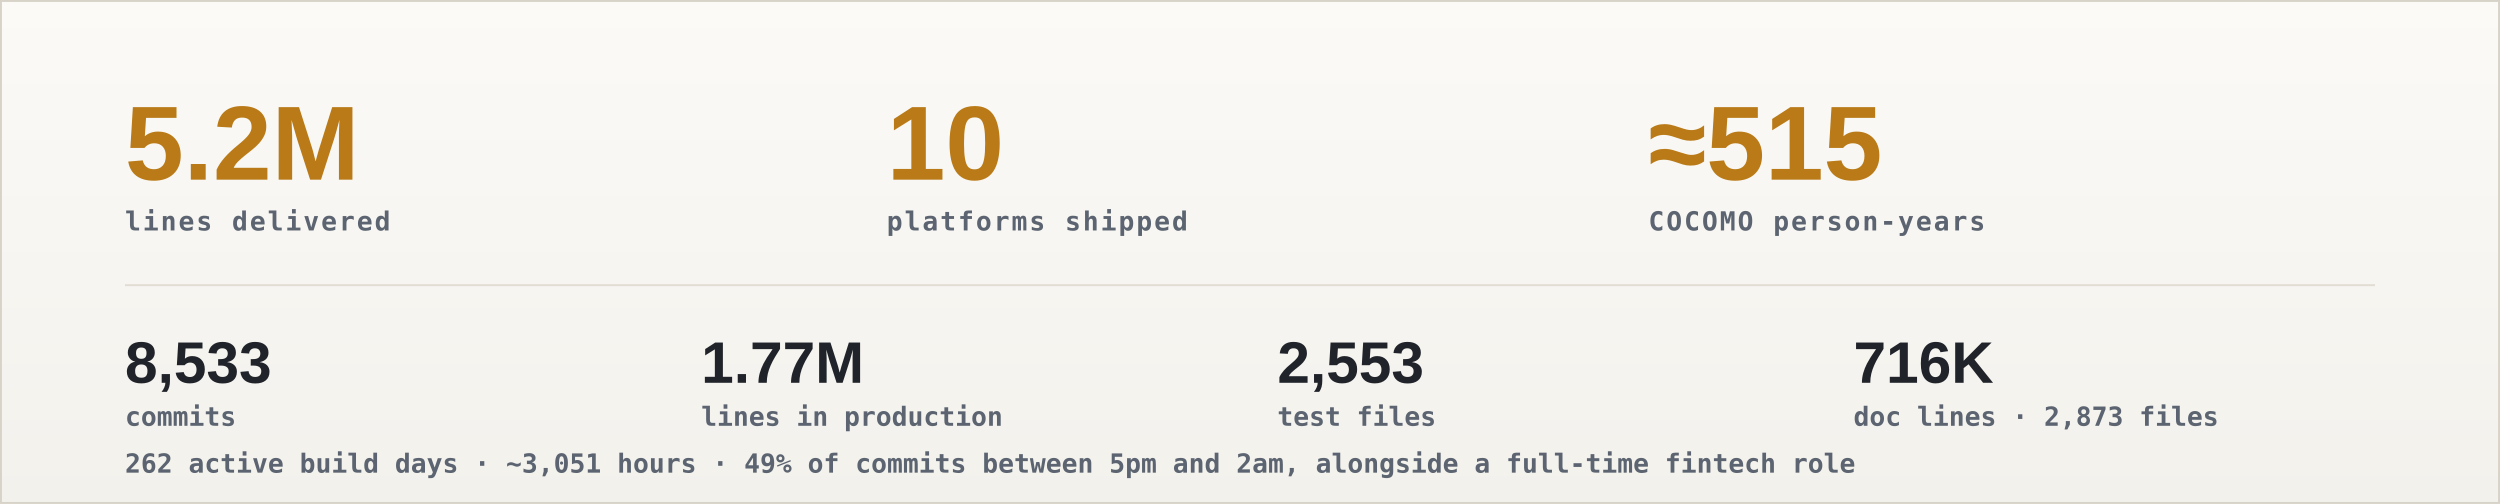
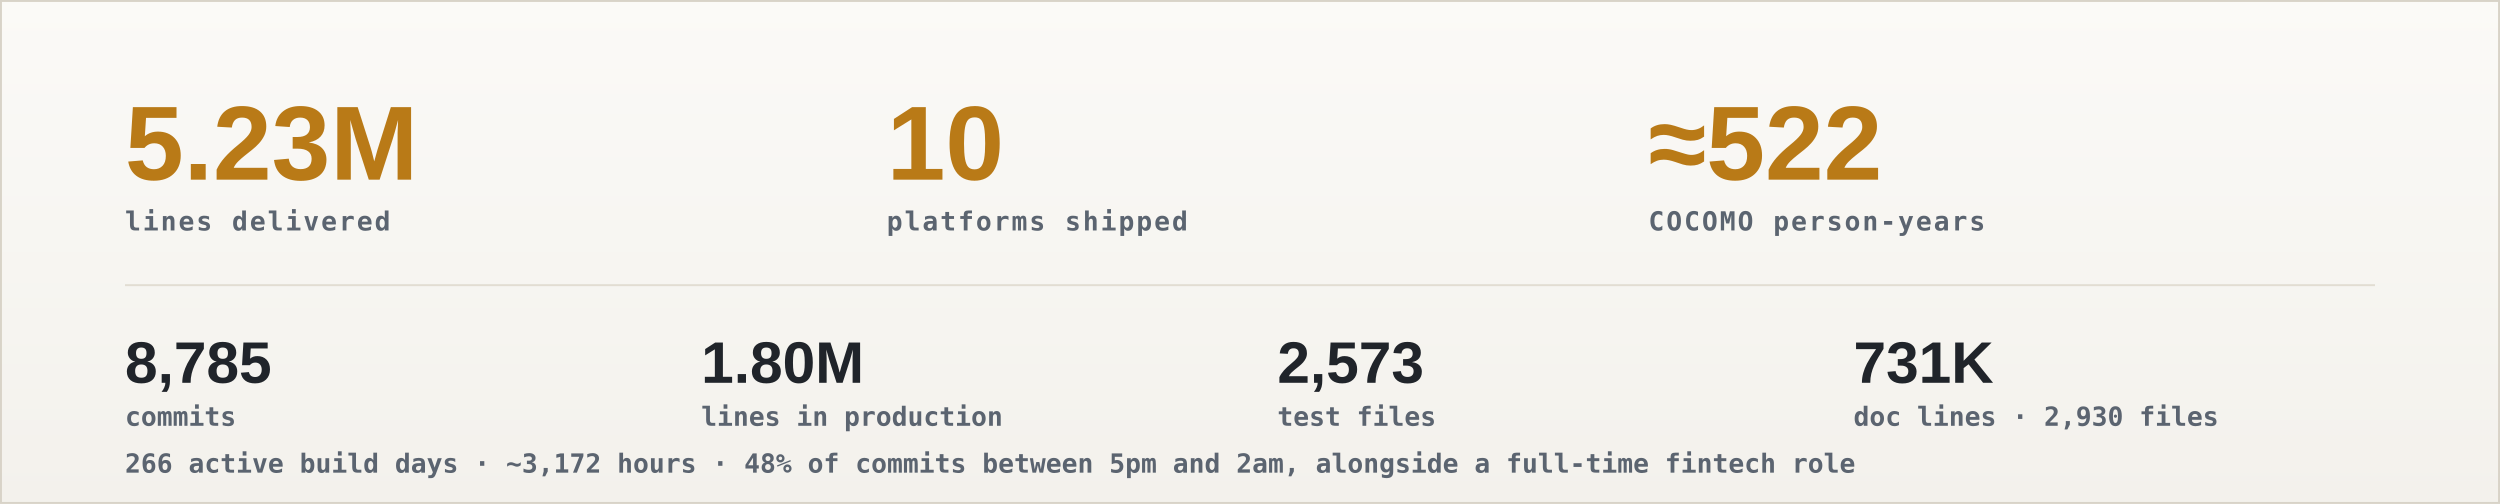
- <svg xmlns="http://www.w3.org/2000/svg" width="1280" height="258" viewBox="0 0 1280 258" role="img" aria-label="5.2 million lines delivered, 10 platforms shipped, about 515 COCOMO person-years. 8,533 commits, 1.77 million lines in production, 2,553 test files, 716 thousand doc lines. 262 active days, about 3,050 hours, 49 percent between 5pm and 2am">
+ <svg xmlns="http://www.w3.org/2000/svg" width="1280" height="258" viewBox="0 0 1280 258" role="img" aria-label="5.23M lines delivered, 10 platforms shipped, about 522 COCOMO person-years. 8,785 commits, 1.80M lines in production, 2,573 test files, 731K doc lines. 266 active days, about 3,172 hours, 48 percent between 5pm and 2am">
  <defs>
    <linearGradient id="g" x1="0" y1="0" x2="0" y2="1">
      <stop offset="0" stop-color="#fbfaf7" />
      <stop offset="1" stop-color="#f3f1ec" />
    </linearGradient>
  </defs>
  <rect width="1280" height="258" fill="url(#g)" />
  <rect x="0.5" y="0.5" width="1279" height="257" fill="none" stroke="#d8d3c8" />
-   <text x="64" y="92" font-family="Avenir Next, Helvetica Neue, Arial, sans-serif" font-size="54" font-weight="700" fill="#b97a17">5.2M</text>
+   <text x="64" y="92" font-family="Avenir Next, Helvetica Neue, Arial, sans-serif" font-size="54" font-weight="700" fill="#b97a17">5.23M</text>
  <text x="64" y="118" font-family="SF Mono, Menlo, Consolas, monospace" font-size="13.5" font-weight="600" letter-spacing="1" fill="#5b6470">lines delivered</text>
  <text x="454" y="92" font-family="Avenir Next, Helvetica Neue, Arial, sans-serif" font-size="54" font-weight="700" fill="#b97a17">10</text>
  <text x="454" y="118" font-family="SF Mono, Menlo, Consolas, monospace" font-size="13.5" font-weight="600" letter-spacing="1" fill="#5b6470">platforms shipped</text>
-   <text x="844" y="92" font-family="Avenir Next, Helvetica Neue, Arial, sans-serif" font-size="54" font-weight="700" fill="#b97a17">≈515</text>
+   <text x="844" y="92" font-family="Avenir Next, Helvetica Neue, Arial, sans-serif" font-size="54" font-weight="700" fill="#b97a17">≈522</text>
  <text x="844" y="118" font-family="SF Mono, Menlo, Consolas, monospace" font-size="13.5" font-weight="600" letter-spacing="1" fill="#5b6470">COCOMO person-years</text>
  <line x1="64" y1="146" x2="1216" y2="146" stroke="#e2ddd2" />
-   <text x="64" y="196" font-family="Avenir Next, Helvetica Neue, Arial, sans-serif" font-size="30" font-weight="700" fill="#20242a">8,533</text>
+   <text x="64" y="196" font-family="Avenir Next, Helvetica Neue, Arial, sans-serif" font-size="30" font-weight="700" fill="#20242a">8,785</text>
  <text x="64" y="218" font-family="SF Mono, Menlo, Consolas, monospace" font-size="13.5" font-weight="600" fill="#5b6470">commits</text>
-   <text x="359" y="196" font-family="Avenir Next, Helvetica Neue, Arial, sans-serif" font-size="30" font-weight="700" fill="#20242a">1.77M</text>
+   <text x="359" y="196" font-family="Avenir Next, Helvetica Neue, Arial, sans-serif" font-size="30" font-weight="700" fill="#20242a">1.80M</text>
  <text x="359" y="218" font-family="SF Mono, Menlo, Consolas, monospace" font-size="13.5" font-weight="600" fill="#5b6470">lines in production</text>
-   <text x="654" y="196" font-family="Avenir Next, Helvetica Neue, Arial, sans-serif" font-size="30" font-weight="700" fill="#20242a">2,553</text>
+   <text x="654" y="196" font-family="Avenir Next, Helvetica Neue, Arial, sans-serif" font-size="30" font-weight="700" fill="#20242a">2,573</text>
  <text x="654" y="218" font-family="SF Mono, Menlo, Consolas, monospace" font-size="13.5" font-weight="600" fill="#5b6470">test files</text>
-   <text x="949" y="196" font-family="Avenir Next, Helvetica Neue, Arial, sans-serif" font-size="30" font-weight="700" fill="#20242a">716K</text>
-   <text x="949" y="218" font-family="SF Mono, Menlo, Consolas, monospace" font-size="13.5" font-weight="600" fill="#5b6470">doc lines · 2,873 files</text>
-   <text x="64" y="242" font-family="SF Mono, Menlo, Consolas, monospace" font-size="13.5" font-weight="600" fill="#5b6470">262 active build days · ~3,051 hours · 49% of commits between 5pm and 2am, alongside a full-time fintech role</text>
+   <text x="949" y="196" font-family="Avenir Next, Helvetica Neue, Arial, sans-serif" font-size="30" font-weight="700" fill="#20242a">731K</text>
+   <text x="949" y="218" font-family="SF Mono, Menlo, Consolas, monospace" font-size="13.5" font-weight="600" fill="#5b6470">doc lines · 2,930 files</text>
+   <text x="64" y="242" font-family="SF Mono, Menlo, Consolas, monospace" font-size="13.5" font-weight="600" fill="#5b6470">266 active build days · ~3,172 hours · 48% of commits between 5pm and 2am, alongside a full-time fintech role</text>
</svg>
